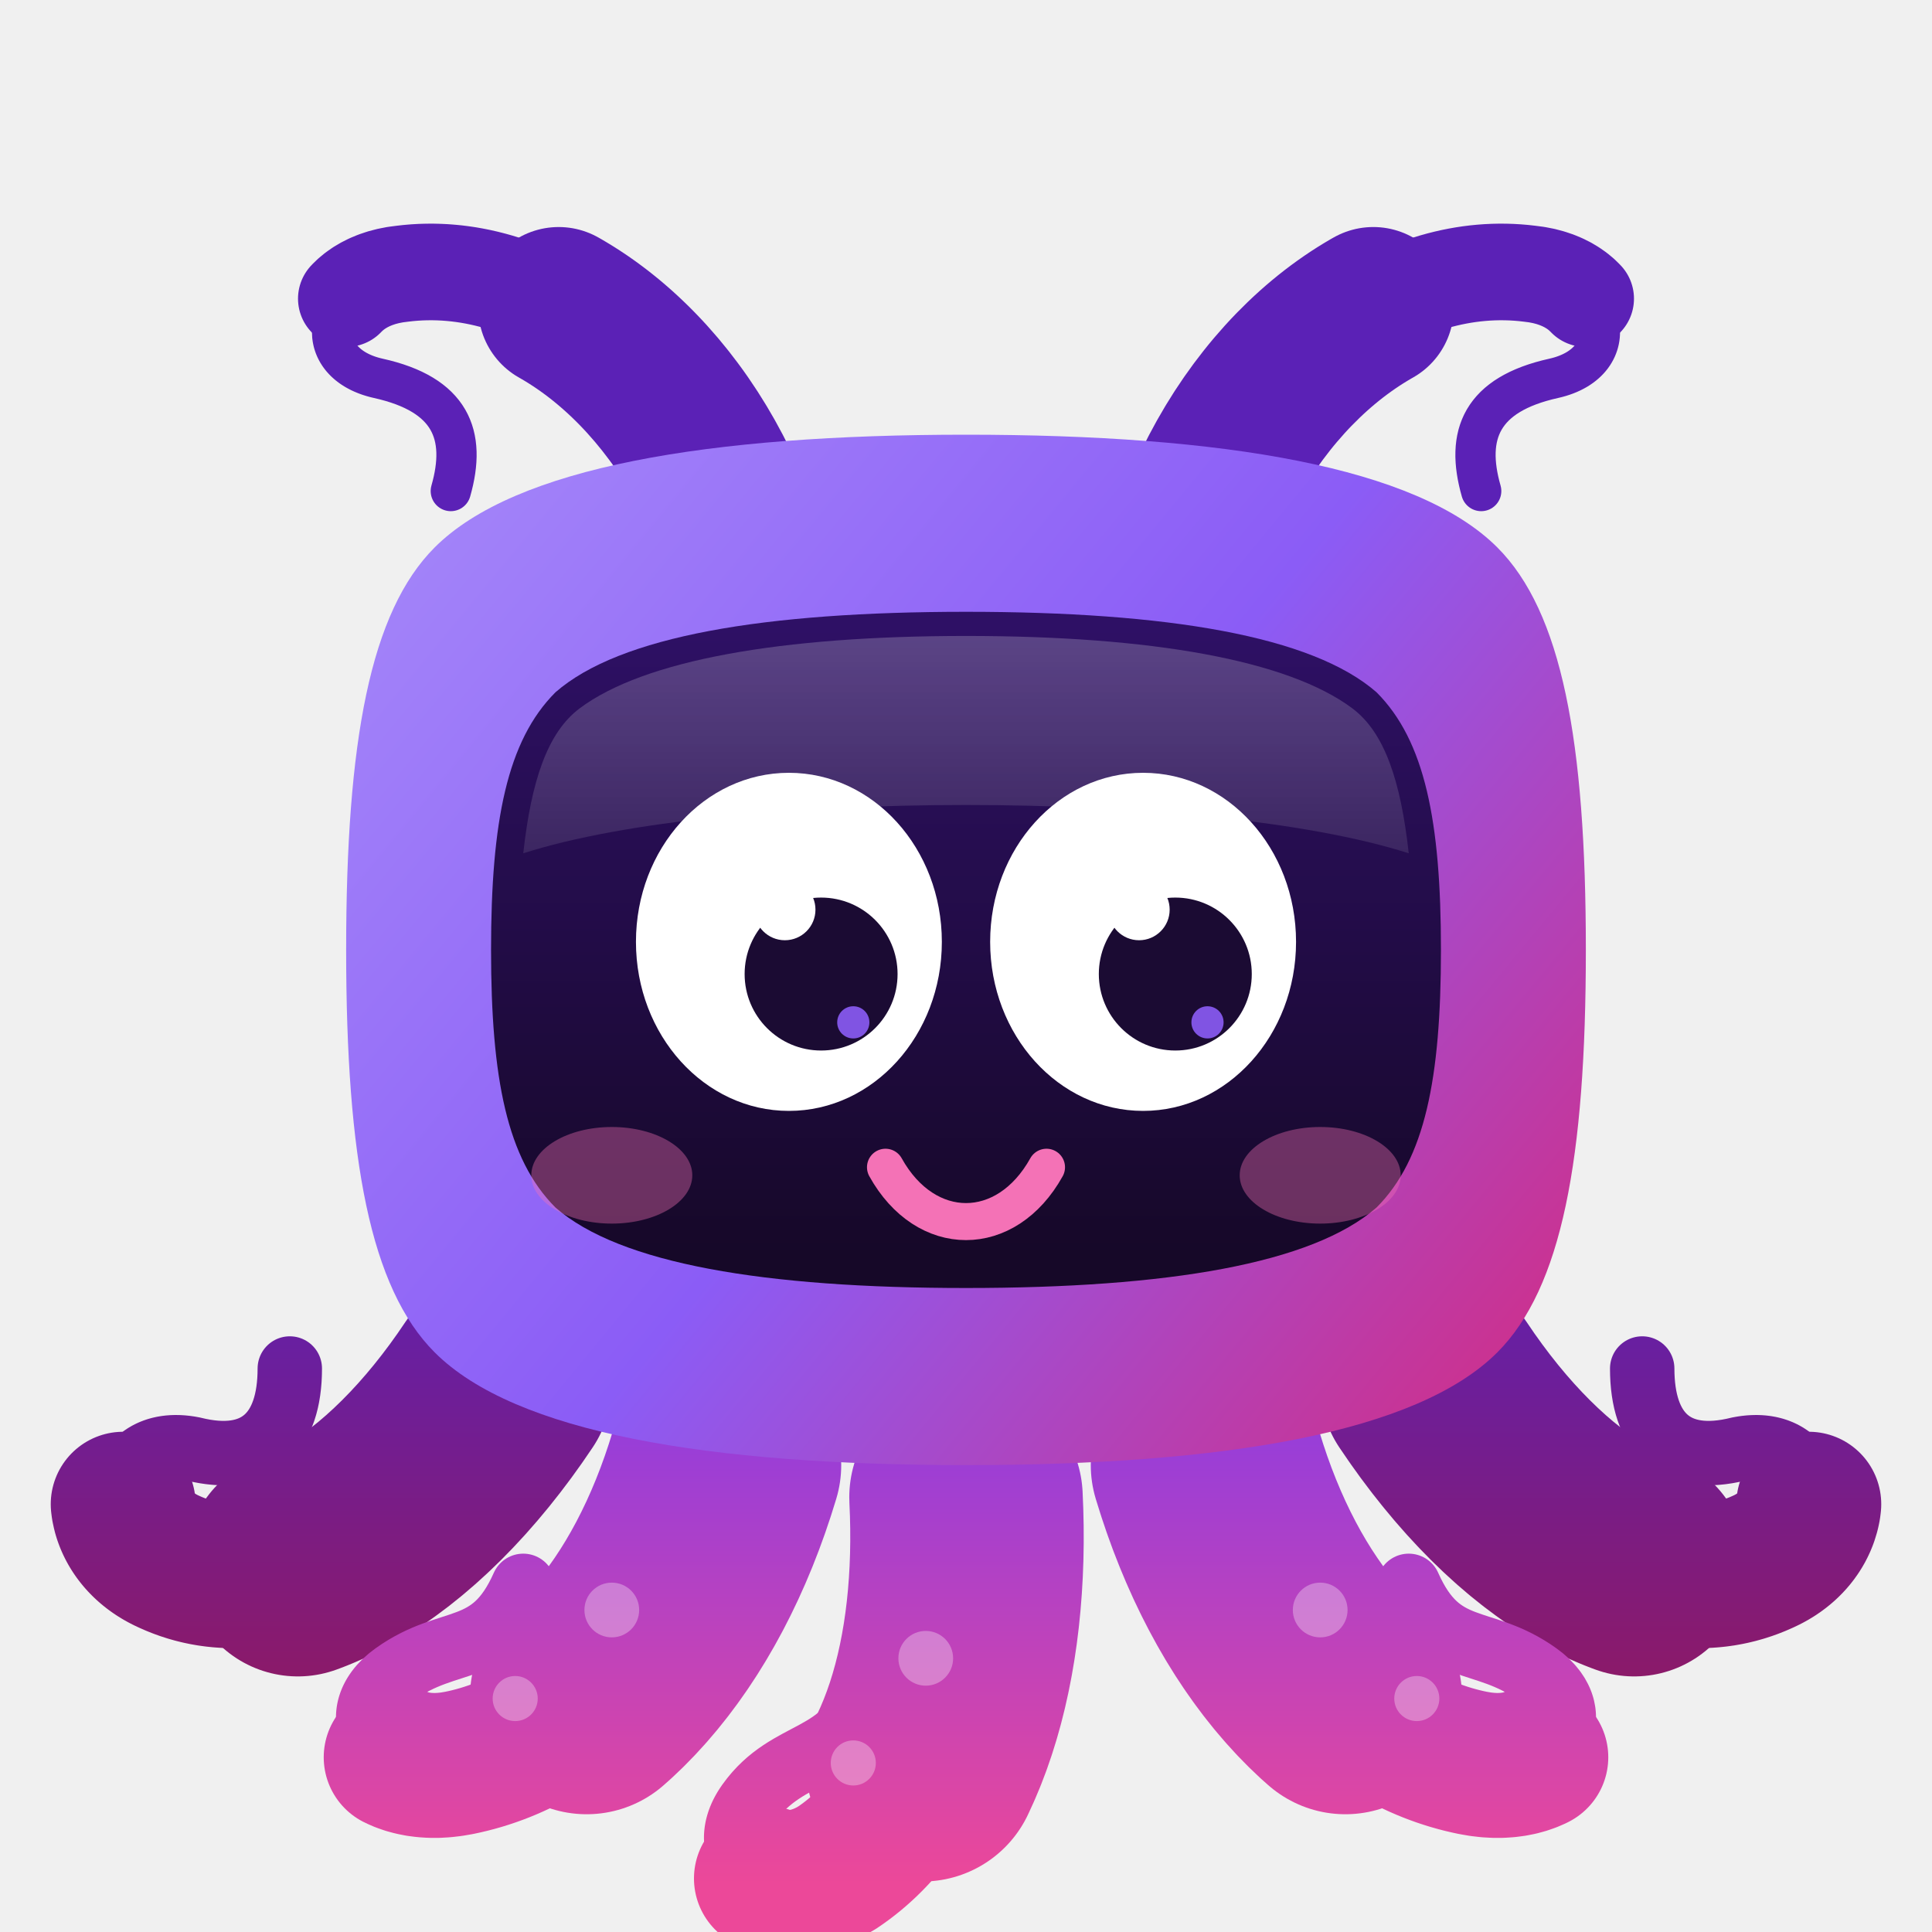
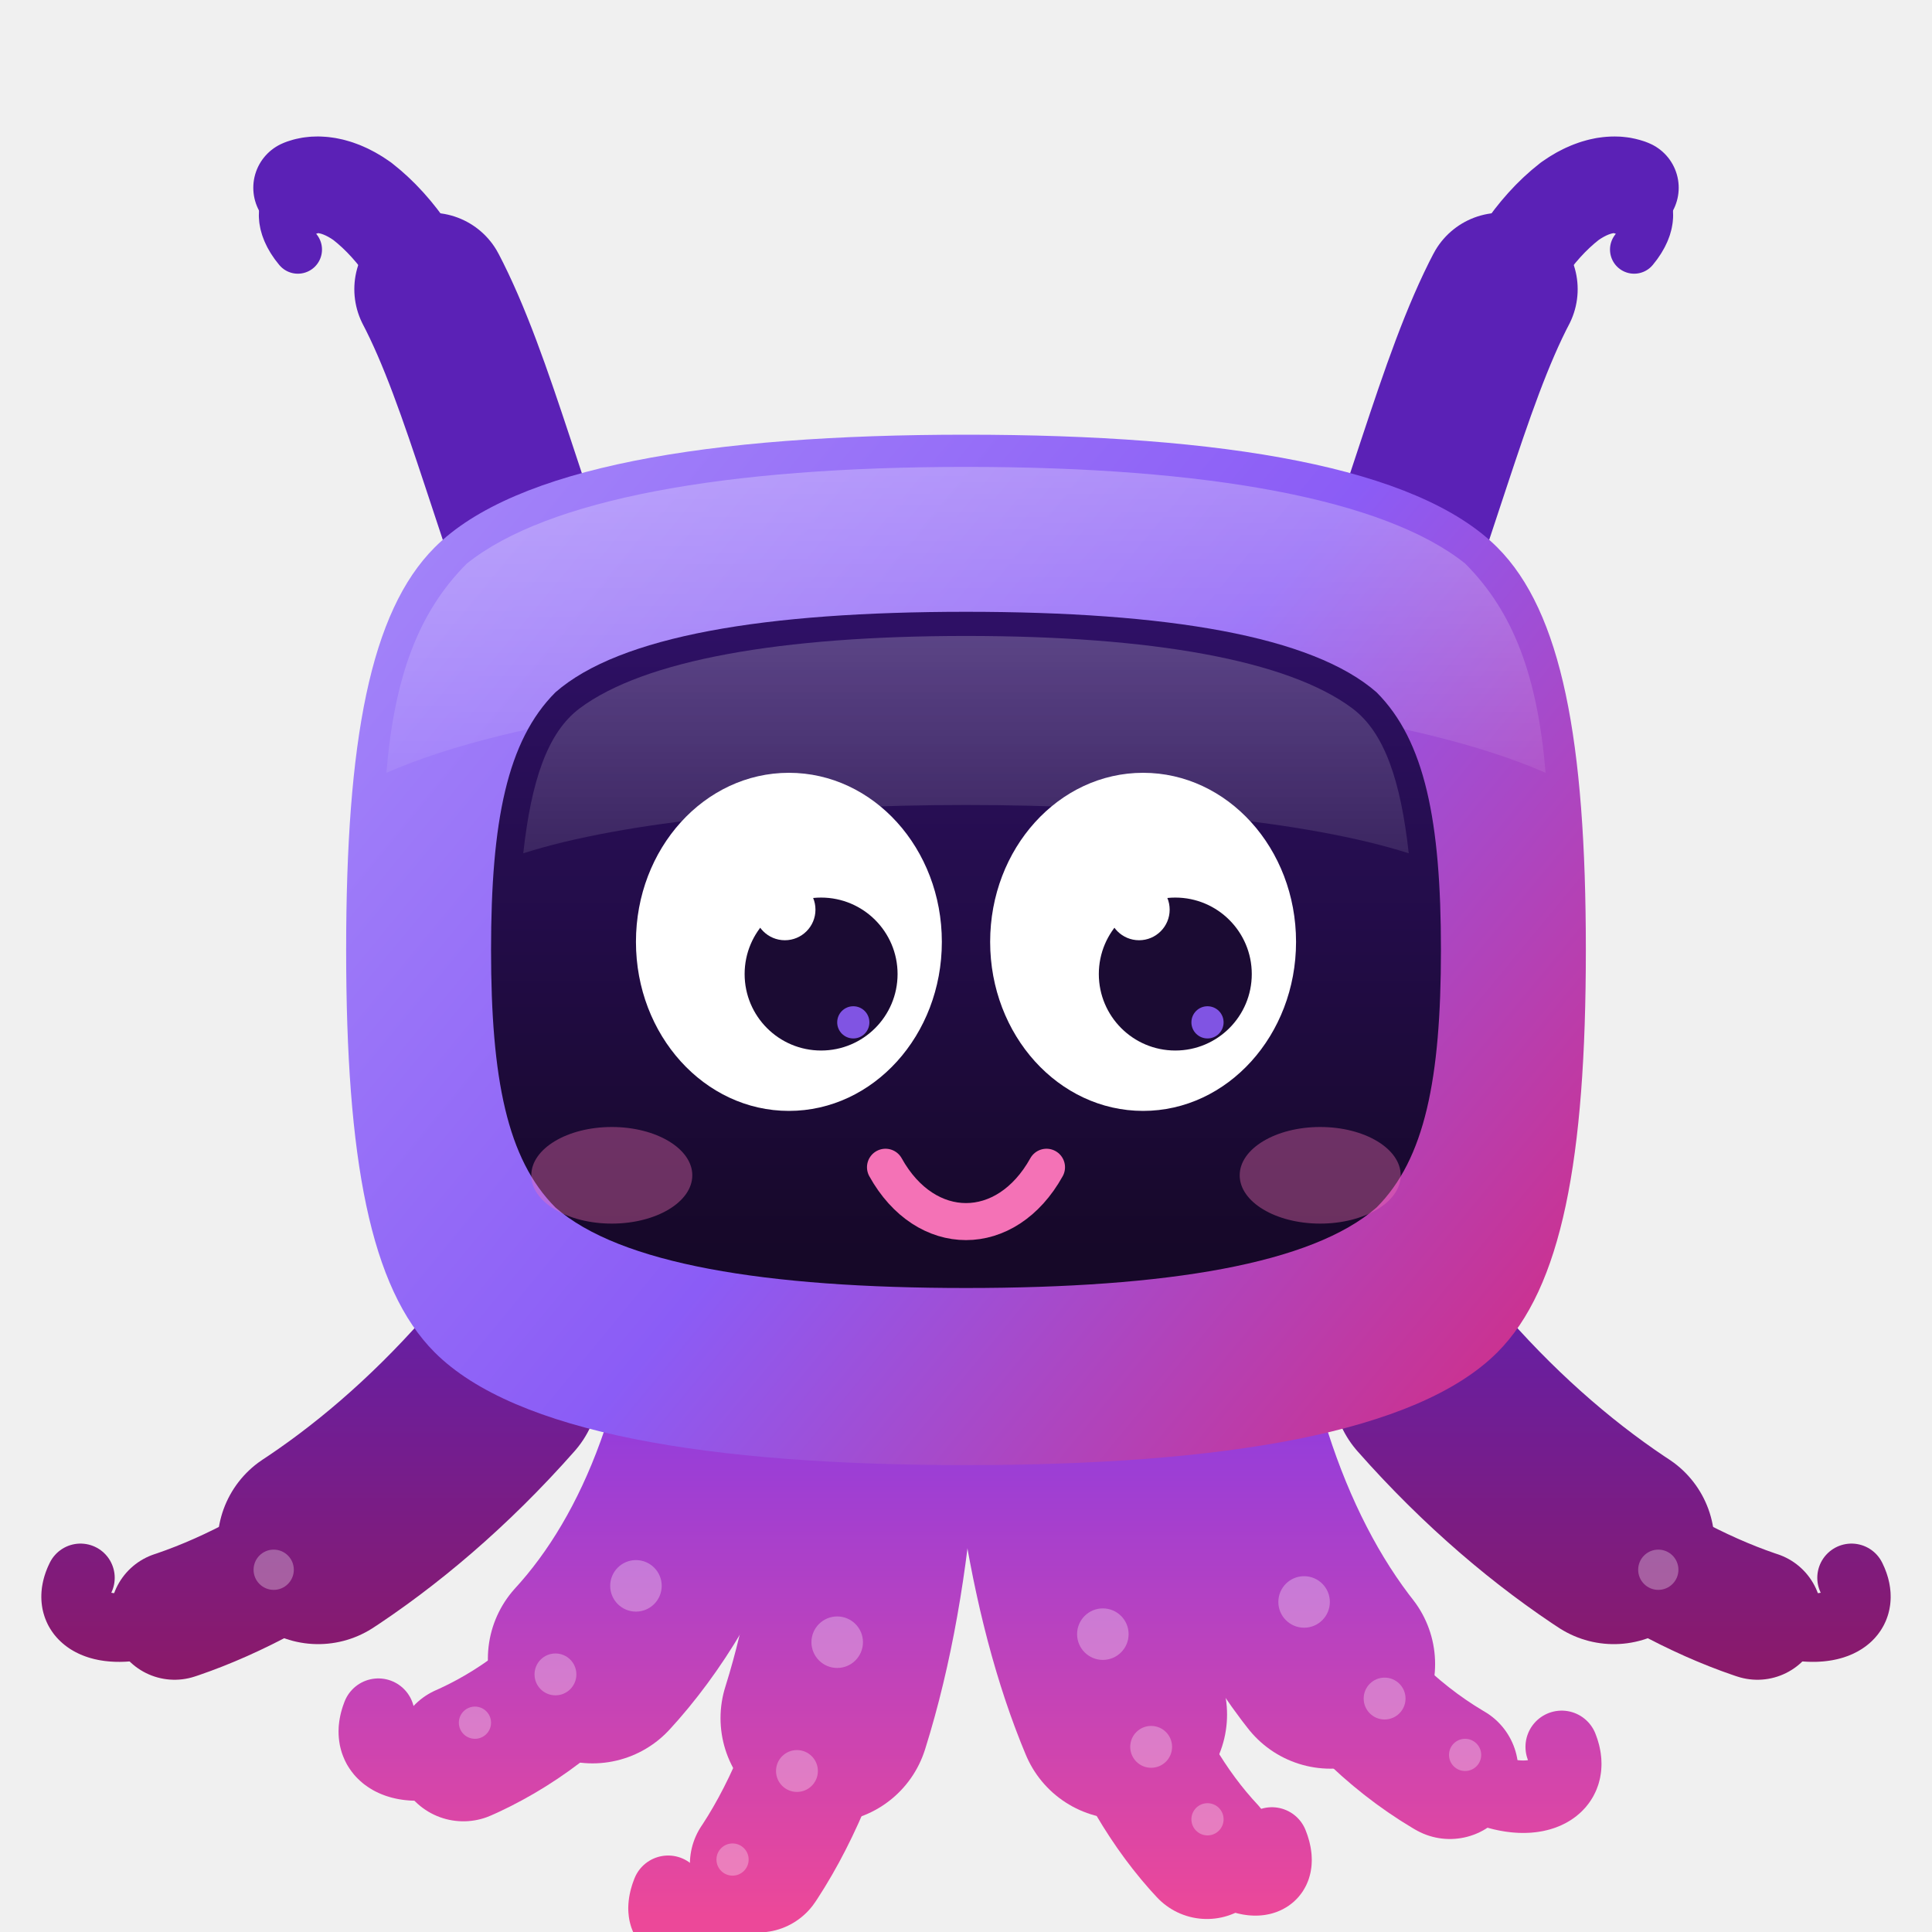
<svg xmlns="http://www.w3.org/2000/svg" viewBox="0 0 240 240" width="240" height="240" role="img">
  <defs>
-     <linearGradient id="bMantle" x1="40" y1="54" x2="200" y2="186" gradientUnits="userSpaceOnUse">
+     <linearGradient id="gMantle" x1="40" y1="54" x2="200" y2="186" gradientUnits="userSpaceOnUse">
      <stop offset="0" stop-color="#A78BFA" />
      <stop offset=".5" stop-color="#8B5CF6" />
      <stop offset="1" stop-color="#DB2777" />
    </linearGradient>
-     <linearGradient id="bArm" x1="0" y1="160" x2="0" y2="234" gradientUnits="userSpaceOnUse">
+     <linearGradient id="gArm" x1="0" y1="160" x2="0" y2="238" gradientUnits="userSpaceOnUse">
      <stop offset="0" stop-color="#7C3AED" />
      <stop offset="1" stop-color="#EC4899" />
    </linearGradient>
-     <linearGradient id="bArmBack" x1="0" y1="150" x2="0" y2="230" gradientUnits="userSpaceOnUse">
+     <linearGradient id="gArmBack" x1="0" y1="150" x2="0" y2="230" gradientUnits="userSpaceOnUse">
      <stop offset="0" stop-color="#5B21B6" />
      <stop offset="1" stop-color="#9D174D" />
    </linearGradient>
-     <linearGradient id="bTube" x1="0" y1="78" x2="0" y2="156" gradientUnits="userSpaceOnUse">
+     <linearGradient id="gTube" x1="0" y1="78" x2="0" y2="156" gradientUnits="userSpaceOnUse">
      <stop offset="0" stop-color="#2E1065" />
      <stop offset="1" stop-color="#160828" />
    </linearGradient>
-     <linearGradient id="bGlass" x1="0" y1="78" x2="0" y2="130" gradientUnits="userSpaceOnUse">
+     <linearGradient id="gGlass" x1="0" y1="78" x2="0" y2="130" gradientUnits="userSpaceOnUse">
      <stop offset="0" stop-color="#fff" stop-opacity=".22" />
      <stop offset="1" stop-color="#fff" stop-opacity="0" />
    </linearGradient>
-     <path id="bAntL" pathLength="100" d="M 90 62 C 82 44, 66 32, 50 34 C 40 35, 38 45, 47 47 C 56 49, 58 54, 56 61" />
-     <path id="bAntR" pathLength="100" d="M 150 62 C 158 44, 174 32, 190 34 C 200 35, 202 45, 193 47 C 184 49, 182 54, 184 61" />
-     <path id="bA1" pathLength="100" d="M 62 172 C 50 190, 34 200, 21 194 C 12 190, 14 178, 24 180 C 32 182, 36 178, 36 170" />
-     <path id="bA2" pathLength="100" d="M 90 182 C 84 202, 72 216, 57 219 C 47 221, 42 213, 49 208 C 56 203, 61 206, 65 197" />
-     <path id="bA3" pathLength="100" d="M 120 186 C 121 206, 116 224, 104 232 C 96 237, 88 231, 93 224 C 98 217, 105 219, 108 210" />
-     <path id="bA4" pathLength="100" d="M 150 182 C 156 202, 168 216, 183 219 C 193 221, 198 213, 191 208 C 184 203, 179 206, 175 197" />
-     <path id="bA5" pathLength="100" d="M 178 172 C 190 190, 206 200, 219 194 C 228 190, 226 178, 216 180 C 208 182, 204 178, 204 170" />
+     <linearGradient id="gShine" x1="0" y1="54" x2="0" y2="110" gradientUnits="userSpaceOnUse">
+       <stop offset="0" stop-color="#fff" stop-opacity=".3" />
+       <stop offset="1" stop-color="#fff" stop-opacity="0" />
+     </linearGradient>
+     <linearGradient id="gHat" x1="0" y1="14" x2="0" y2="78" gradientUnits="userSpaceOnUse">
+       <stop offset="0" stop-color="#3C3450" />
+       <stop offset="1" stop-color="#15111F" />
+     </linearGradient>
+     <linearGradient id="gBand" x1="76" y1="0" x2="164" y2="0" gradientUnits="userSpaceOnUse">
+       <stop offset="0" stop-color="#8B5CF6" />
+       <stop offset=".5" stop-color="#A855F7" />
+       <stop offset="1" stop-color="#EC4899" />
+     </linearGradient>
  </defs>
-   <g fill="none" stroke="url(#bArmBack)" stroke-linecap="round">
-     <use href="#bAntL" stroke-width="5" stroke-dasharray="0 54 48 300" />
-     <use href="#bAntL" stroke-width="12" stroke-dasharray="0 26 34 300" />
-     <use href="#bAntL" stroke-width="20" stroke-dasharray="32 300" />
-     <use href="#bAntR" stroke-width="5" stroke-dasharray="0 54 48 300" />
-     <use href="#bAntR" stroke-width="12" stroke-dasharray="0 26 34 300" />
-     <use href="#bAntR" stroke-width="20" stroke-dasharray="32 300" />
-     <use href="#bA1" stroke-width="8" stroke-dasharray="0 56 46 300" />
-     <use href="#bA1" stroke-width="18" stroke-dasharray="0 28 32 300" />
-     <use href="#bA1" stroke-width="28" stroke-dasharray="34 300" />
-     <use href="#bA5" stroke-width="8" stroke-dasharray="0 56 46 300" />
-     <use href="#bA5" stroke-width="18" stroke-dasharray="0 28 32 300" />
-     <use href="#bA5" stroke-width="28" stroke-dasharray="34 300" />
+   <g fill="none" stroke="url(#gArmBack)" stroke-linecap="round">
+     <path d="M 64 64 C 58 46, 54 32, 45 25 C 38 20, 32 25, 37 31" pathLength="100" stroke-width="2.8" stroke-dasharray="0 70 32 300" />
+     <path d="M 64 64 C 58 46, 54 32, 45 25 C 38 20, 32 25, 37 31" pathLength="100" stroke-width="6" stroke-dasharray="0 48 26 300" />
+     <path d="M 64 64 C 58 46, 54 32, 45 25 C 38 20, 32 25, 37 31" pathLength="100" stroke-width="12" stroke-dasharray="0 26 26 300" />
+     <path d="M 64 64 C 58 46, 54 32, 45 25 C 38 20, 32 25, 37 31" pathLength="100" stroke-width="19" stroke-dasharray="30 300" />
+     <path d="M 176 64 C 182 46, 186 32, 195 25 C 202 20, 208 25, 203 31" pathLength="100" stroke-width="2.8" stroke-dasharray="0 70 32 300" />
+     <path d="M 176 64 C 182 46, 186 32, 195 25 C 202 20, 208 25, 203 31" pathLength="100" stroke-width="6" stroke-dasharray="0 48 26 300" />
+     <path d="M 176 64 C 182 46, 186 32, 195 25 C 202 20, 208 25, 203 31" pathLength="100" stroke-width="12" stroke-dasharray="0 26 26 300" />
+     <path d="M 176 64 C 182 46, 186 32, 195 25 C 202 20, 208 25, 203 31" pathLength="100" stroke-width="19" stroke-dasharray="30 300" />
+     <path d="M 62 172 C 47 189, 30 199, 17 202 C 11 203, 8 200, 10 196" pathLength="100" stroke-width="3.4" stroke-dasharray="0 68 34 300" />
+     <path d="M 62 172 C 47 189, 30 199, 17 202 C 11 203, 8 200, 10 196" pathLength="100" stroke-width="8.5" stroke-dasharray="0 46 26 300" />
+     <path d="M 62 172 C 47 189, 30 199, 17 202 C 11 203, 8 200, 10 196" pathLength="100" stroke-width="16" stroke-dasharray="0 26 24 300" />
+     <path d="M 62 172 C 47 189, 30 199, 17 202 C 11 203, 8 200, 10 196" pathLength="100" stroke-width="25" stroke-dasharray="30 300" />
+     <path d="M 178 172 C 193 189, 210 199, 223 202 C 229 203, 232 200, 230 196" pathLength="100" stroke-width="3.4" stroke-dasharray="0 68 34 300" />
+     <path d="M 178 172 C 193 189, 210 199, 223 202 C 229 203, 232 200, 230 196" pathLength="100" stroke-width="8.5" stroke-dasharray="0 46 26 300" />
+     <path d="M 178 172 C 193 189, 210 199, 223 202 C 229 203, 232 200, 230 196" pathLength="100" stroke-width="16" stroke-dasharray="0 26 24 300" />
+     <path d="M 178 172 C 193 189, 210 199, 223 202 C 229 203, 232 200, 230 196" pathLength="100" stroke-width="25" stroke-dasharray="30 300" />
  </g>
-   <g fill="none" stroke="url(#bArm)" stroke-linecap="round">
-     <use href="#bA2" stroke-width="8" stroke-dasharray="0 56 46 300" />
-     <use href="#bA2" stroke-width="18" stroke-dasharray="0 28 32 300" />
-     <use href="#bA2" stroke-width="29" stroke-dasharray="34 300" />
-     <use href="#bA4" stroke-width="8" stroke-dasharray="0 56 46 300" />
-     <use href="#bA4" stroke-width="18" stroke-dasharray="0 28 32 300" />
-     <use href="#bA4" stroke-width="29" stroke-dasharray="34 300" />
-     <use href="#bA3" stroke-width="8" stroke-dasharray="0 56 46 300" />
-     <use href="#bA3" stroke-width="18" stroke-dasharray="0 28 32 300" />
-     <use href="#bA3" stroke-width="29" stroke-dasharray="34 300" />
+   <g fill="none" stroke="url(#gArm)" stroke-linecap="round">
+     <path d="M 88 180 C 82 199, 71 212, 57 218 C 50 221, 45 218, 47 213" pathLength="100" stroke-width="3.6" stroke-dasharray="0 68 34 300" />
+     <path d="M 88 180 C 82 199, 71 212, 57 218 C 50 221, 45 218, 47 213" pathLength="100" stroke-width="9" stroke-dasharray="0 46 26 300" />
+     <path d="M 88 180 C 82 199, 71 212, 57 218 C 50 221, 45 218, 47 213" pathLength="100" stroke-width="17" stroke-dasharray="0 26 24 300" />
+     <path d="M 88 180 C 82 199, 71 212, 57 218 C 50 221, 45 218, 47 213" pathLength="100" stroke-width="26" stroke-dasharray="30 300" />
+     <path d="M 108 184 C 106 207, 100 226, 90 237 C 86 241, 81 240, 83 235" pathLength="100" stroke-width="3.6" stroke-dasharray="0 68 34 300" />
+     <path d="M 108 184 C 106 207, 100 226, 90 237 C 86 241, 81 240, 83 235" pathLength="100" stroke-width="9" stroke-dasharray="0 46 26 300" />
+     <path d="M 108 184 C 106 207, 100 226, 90 237 C 86 241, 81 240, 83 235" pathLength="100" stroke-width="17" stroke-dasharray="0 26 24 300" />
+     <path d="M 108 184 C 106 207, 100 226, 90 237 C 86 241, 81 240, 83 235" pathLength="100" stroke-width="26" stroke-dasharray="30 300" />
+     <path d="M 132 184 C 135 205, 141 221, 151 231 C 155 235, 160 234, 158 229" pathLength="100" stroke-width="3.6" stroke-dasharray="0 68 34 300" />
+     <path d="M 132 184 C 135 205, 141 221, 151 231 C 155 235, 160 234, 158 229" pathLength="100" stroke-width="9" stroke-dasharray="0 46 26 300" />
+     <path d="M 132 184 C 135 205, 141 221, 151 231 C 155 235, 160 234, 158 229" pathLength="100" stroke-width="17" stroke-dasharray="0 26 24 300" />
+     <path d="M 132 184 C 135 205, 141 221, 151 231 C 155 235, 160 234, 158 229" pathLength="100" stroke-width="26" stroke-dasharray="30 300" />
+     <path d="M 152 180 C 158 200, 169 215, 184 222 C 191 225, 196 222, 194 217" pathLength="100" stroke-width="3.6" stroke-dasharray="0 68 34 300" />
+     <path d="M 152 180 C 158 200, 169 215, 184 222 C 191 225, 196 222, 194 217" pathLength="100" stroke-width="9" stroke-dasharray="0 46 26 300" />
+     <path d="M 152 180 C 158 200, 169 215, 184 222 C 191 225, 196 222, 194 217" pathLength="100" stroke-width="17" stroke-dasharray="0 26 24 300" />
+     <path d="M 152 180 C 158 200, 169 215, 184 222 C 191 225, 196 222, 194 217" pathLength="100" stroke-width="26" stroke-dasharray="30 300" />
  </g>
-   <g fill="#fff" opacity=".32">
-     <circle cx="76" cy="200" r="3.4" />
-     <circle cx="64" cy="211" r="2.8" />
-     <circle cx="115" cy="206" r="3.4" />
-     <circle cx="106" cy="219" r="2.8" />
-     <circle cx="164" cy="200" r="3.4" />
-     <circle cx="176" cy="211" r="2.8" />
+   <g fill="#fff" opacity=".3">
+     <circle cx="79" cy="197" r="3.2" />
+     <circle cx="69" cy="208" r="2.6" />
+     <circle cx="59" cy="214" r="2.0" />
+     <circle cx="104" cy="204" r="3.2" />
+     <circle cx="99" cy="220" r="2.6" />
+     <circle cx="91" cy="231" r="2.0" />
+     <circle cx="137" cy="203" r="3.2" />
+     <circle cx="143" cy="217" r="2.6" />
+     <circle cx="150" cy="226" r="2.0" />
+     <circle cx="162" cy="199" r="3.2" />
+     <circle cx="172" cy="211" r="2.6" />
+     <circle cx="182" cy="218" r="2.0" />
+     <circle cx="34" cy="195" r="2.5" />
+     <circle cx="206" cy="195" r="2.5" />
  </g>
-   <path fill="url(#bMantle)" d="M 120 54 C 152 54, 176 58, 186 68 C 194 76, 197 92, 197 118 C 197 144, 194 160, 186 168 C 176 178, 152 182, 120 182 C 88 182, 64 178, 54 168 C 46 160, 43 144, 43 118 C 43 92, 46 76, 54 68 C 64 58, 88 54, 120 54 Z" />
-   <path fill="url(#bTube)" d="M 120 76 C 145 76, 163 79, 171 86 C 177 92, 179 102, 179 118 C 179 134, 177 144, 171 150 C 163 157, 145 160, 120 160 C 95 160, 77 157, 69 150 C 63 144, 61 134, 61 118 C 61 102, 63 92, 69 86 C 77 79, 95 76, 120 76 Z" />
-   <path fill="url(#bGlass)" d="M 120 79 C 143 79, 160 82, 168 88 C 172 91, 174 97, 175 106 C 150 98, 90 98, 65 106 C 66 97, 68 91, 72 88 C 80 82, 97 79, 120 79 Z" />
-   <g>
-     <ellipse cx="98" cy="117" rx="19" ry="21" fill="#fff" />
-     <ellipse cx="142" cy="117" rx="19" ry="21" fill="#fff" />
-     <circle cx="102" cy="121" r="9.5" fill="#1B0B33" />
-     <circle cx="146" cy="121" r="9.5" fill="#1B0B33" />
-     <circle cx="97.5" cy="113" r="3.8" fill="#fff" />
-     <circle cx="141.5" cy="113" r="3.8" fill="#fff" />
-     <circle cx="106" cy="127" r="2" fill="#8B5CF6" opacity=".9" />
-     <circle cx="150" cy="127" r="2" fill="#8B5CF6" opacity=".9" />
-   </g>
+   <path fill="url(#gMantle)" d="M 120 54 C 152 54, 176 58, 186 68 C 194 76, 197 92, 197 118 C 197 144, 194 160, 186 168 C 176 178, 152 182, 120 182 C 88 182, 64 178, 54 168 C 46 160, 43 144, 43 118 C 43 92, 46 76, 54 68 C 64 58, 88 54, 120 54 Z" />
+   <path fill="url(#gShine)" d="M 120 58 C 150 58, 172 62, 182 70 C 188 76, 191 84, 192 96 C 160 82, 80 82, 48 96 C 49 84, 52 76, 58 70 C 68 62, 90 58, 120 58 Z" />
+   <path fill="url(#gTube)" d="M 120 76 C 145 76, 163 79, 171 86 C 177 92, 179 102, 179 118 C 179 134, 177 144, 171 150 C 163 157, 145 160, 120 160 C 95 160, 77 157, 69 150 C 63 144, 61 134, 61 118 C 61 102, 63 92, 69 86 C 77 79, 95 76, 120 76 Z" />
+   <path fill="url(#gGlass)" d="M 120 79 C 143 79, 160 82, 168 88 C 172 91, 174 97, 175 106 C 150 98, 90 98, 65 106 C 66 97, 68 91, 72 88 C 80 82, 97 79, 120 79 Z" />
+   <ellipse cx="98" cy="117" rx="19" ry="21" fill="#fff" />
+   <ellipse cx="142" cy="117" rx="19" ry="21" fill="#fff" />
+   <circle cx="102" cy="121" r="9.5" fill="#1B0B33" />
+   <circle cx="146" cy="121" r="9.5" fill="#1B0B33" />
+   <circle cx="97.5" cy="113" r="3.8" fill="#fff" />
+   <circle cx="141.5" cy="113" r="3.8" fill="#fff" />
+   <circle cx="106" cy="127" r="2" fill="#8B5CF6" opacity=".9" />
+   <circle cx="150" cy="127" r="2" fill="#8B5CF6" opacity=".9" />
  <path d="M 110 145 C 115 154, 125 154, 130 145" fill="none" stroke="#F472B6" stroke-width="4.6" stroke-linecap="round" />
  <ellipse cx="76" cy="146" rx="10" ry="6" fill="#F472B6" opacity=".38" />
  <ellipse cx="164" cy="146" rx="10" ry="6" fill="#F472B6" opacity=".38" />
</svg>
